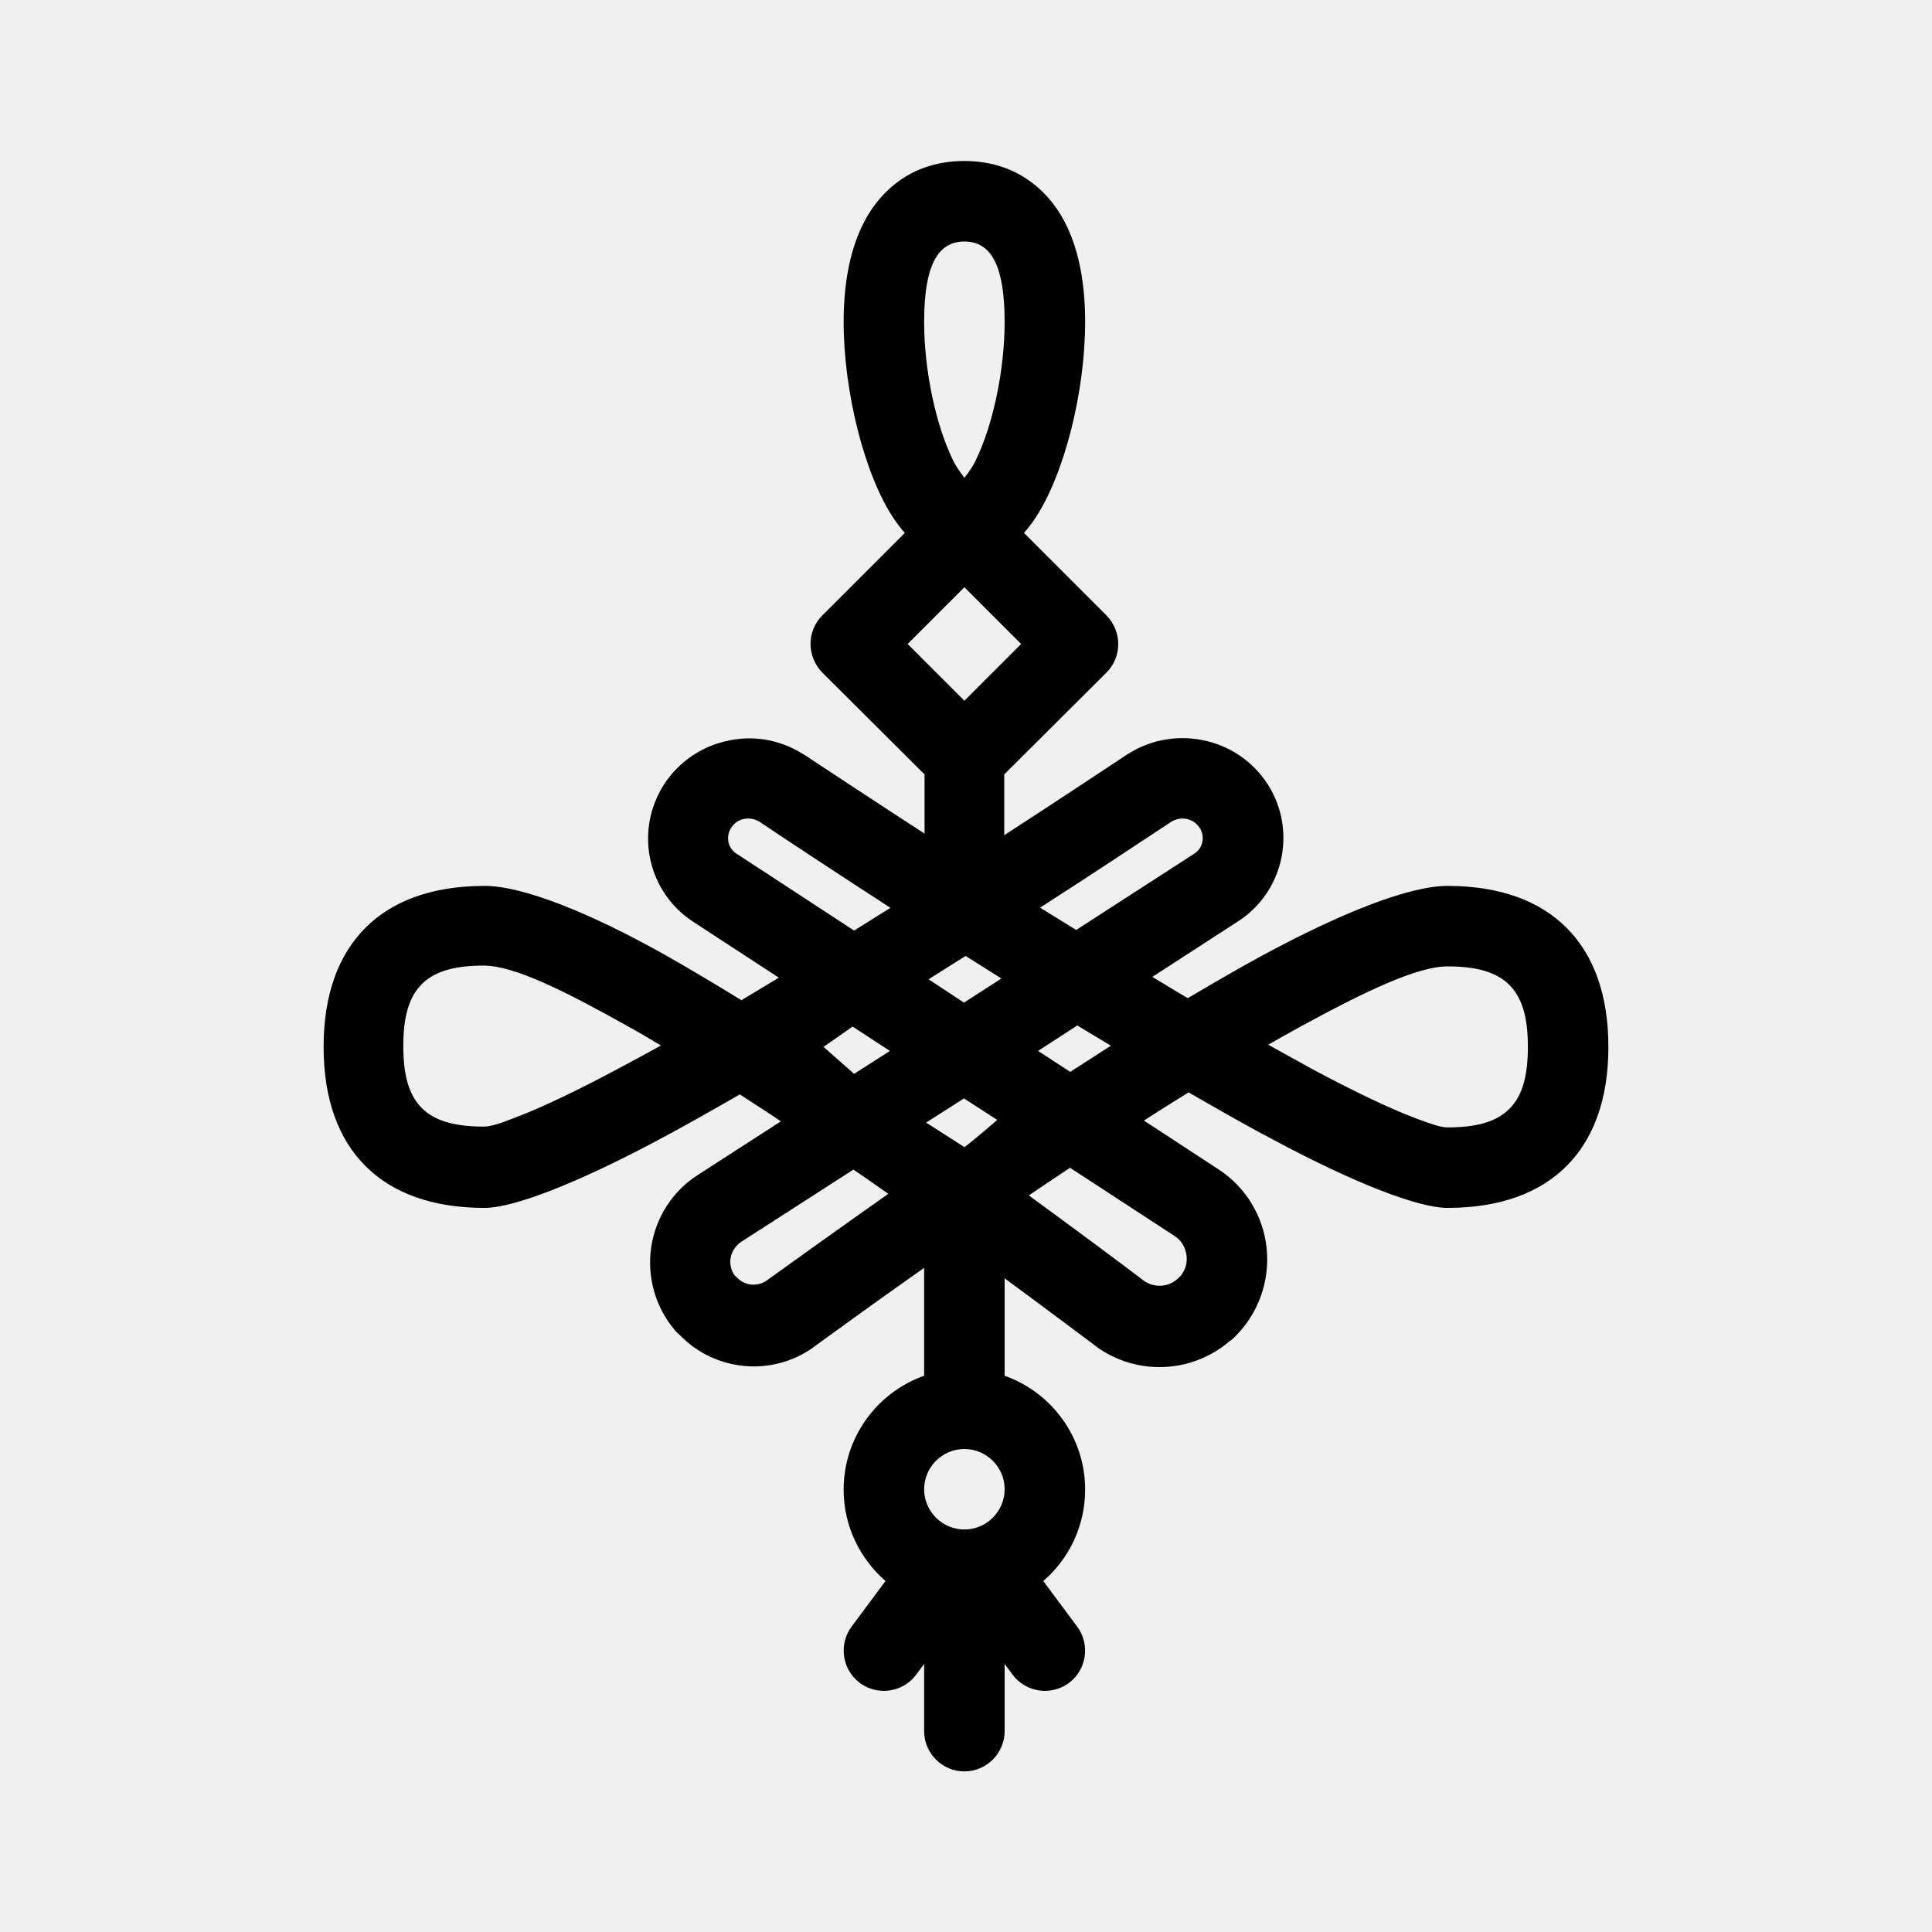
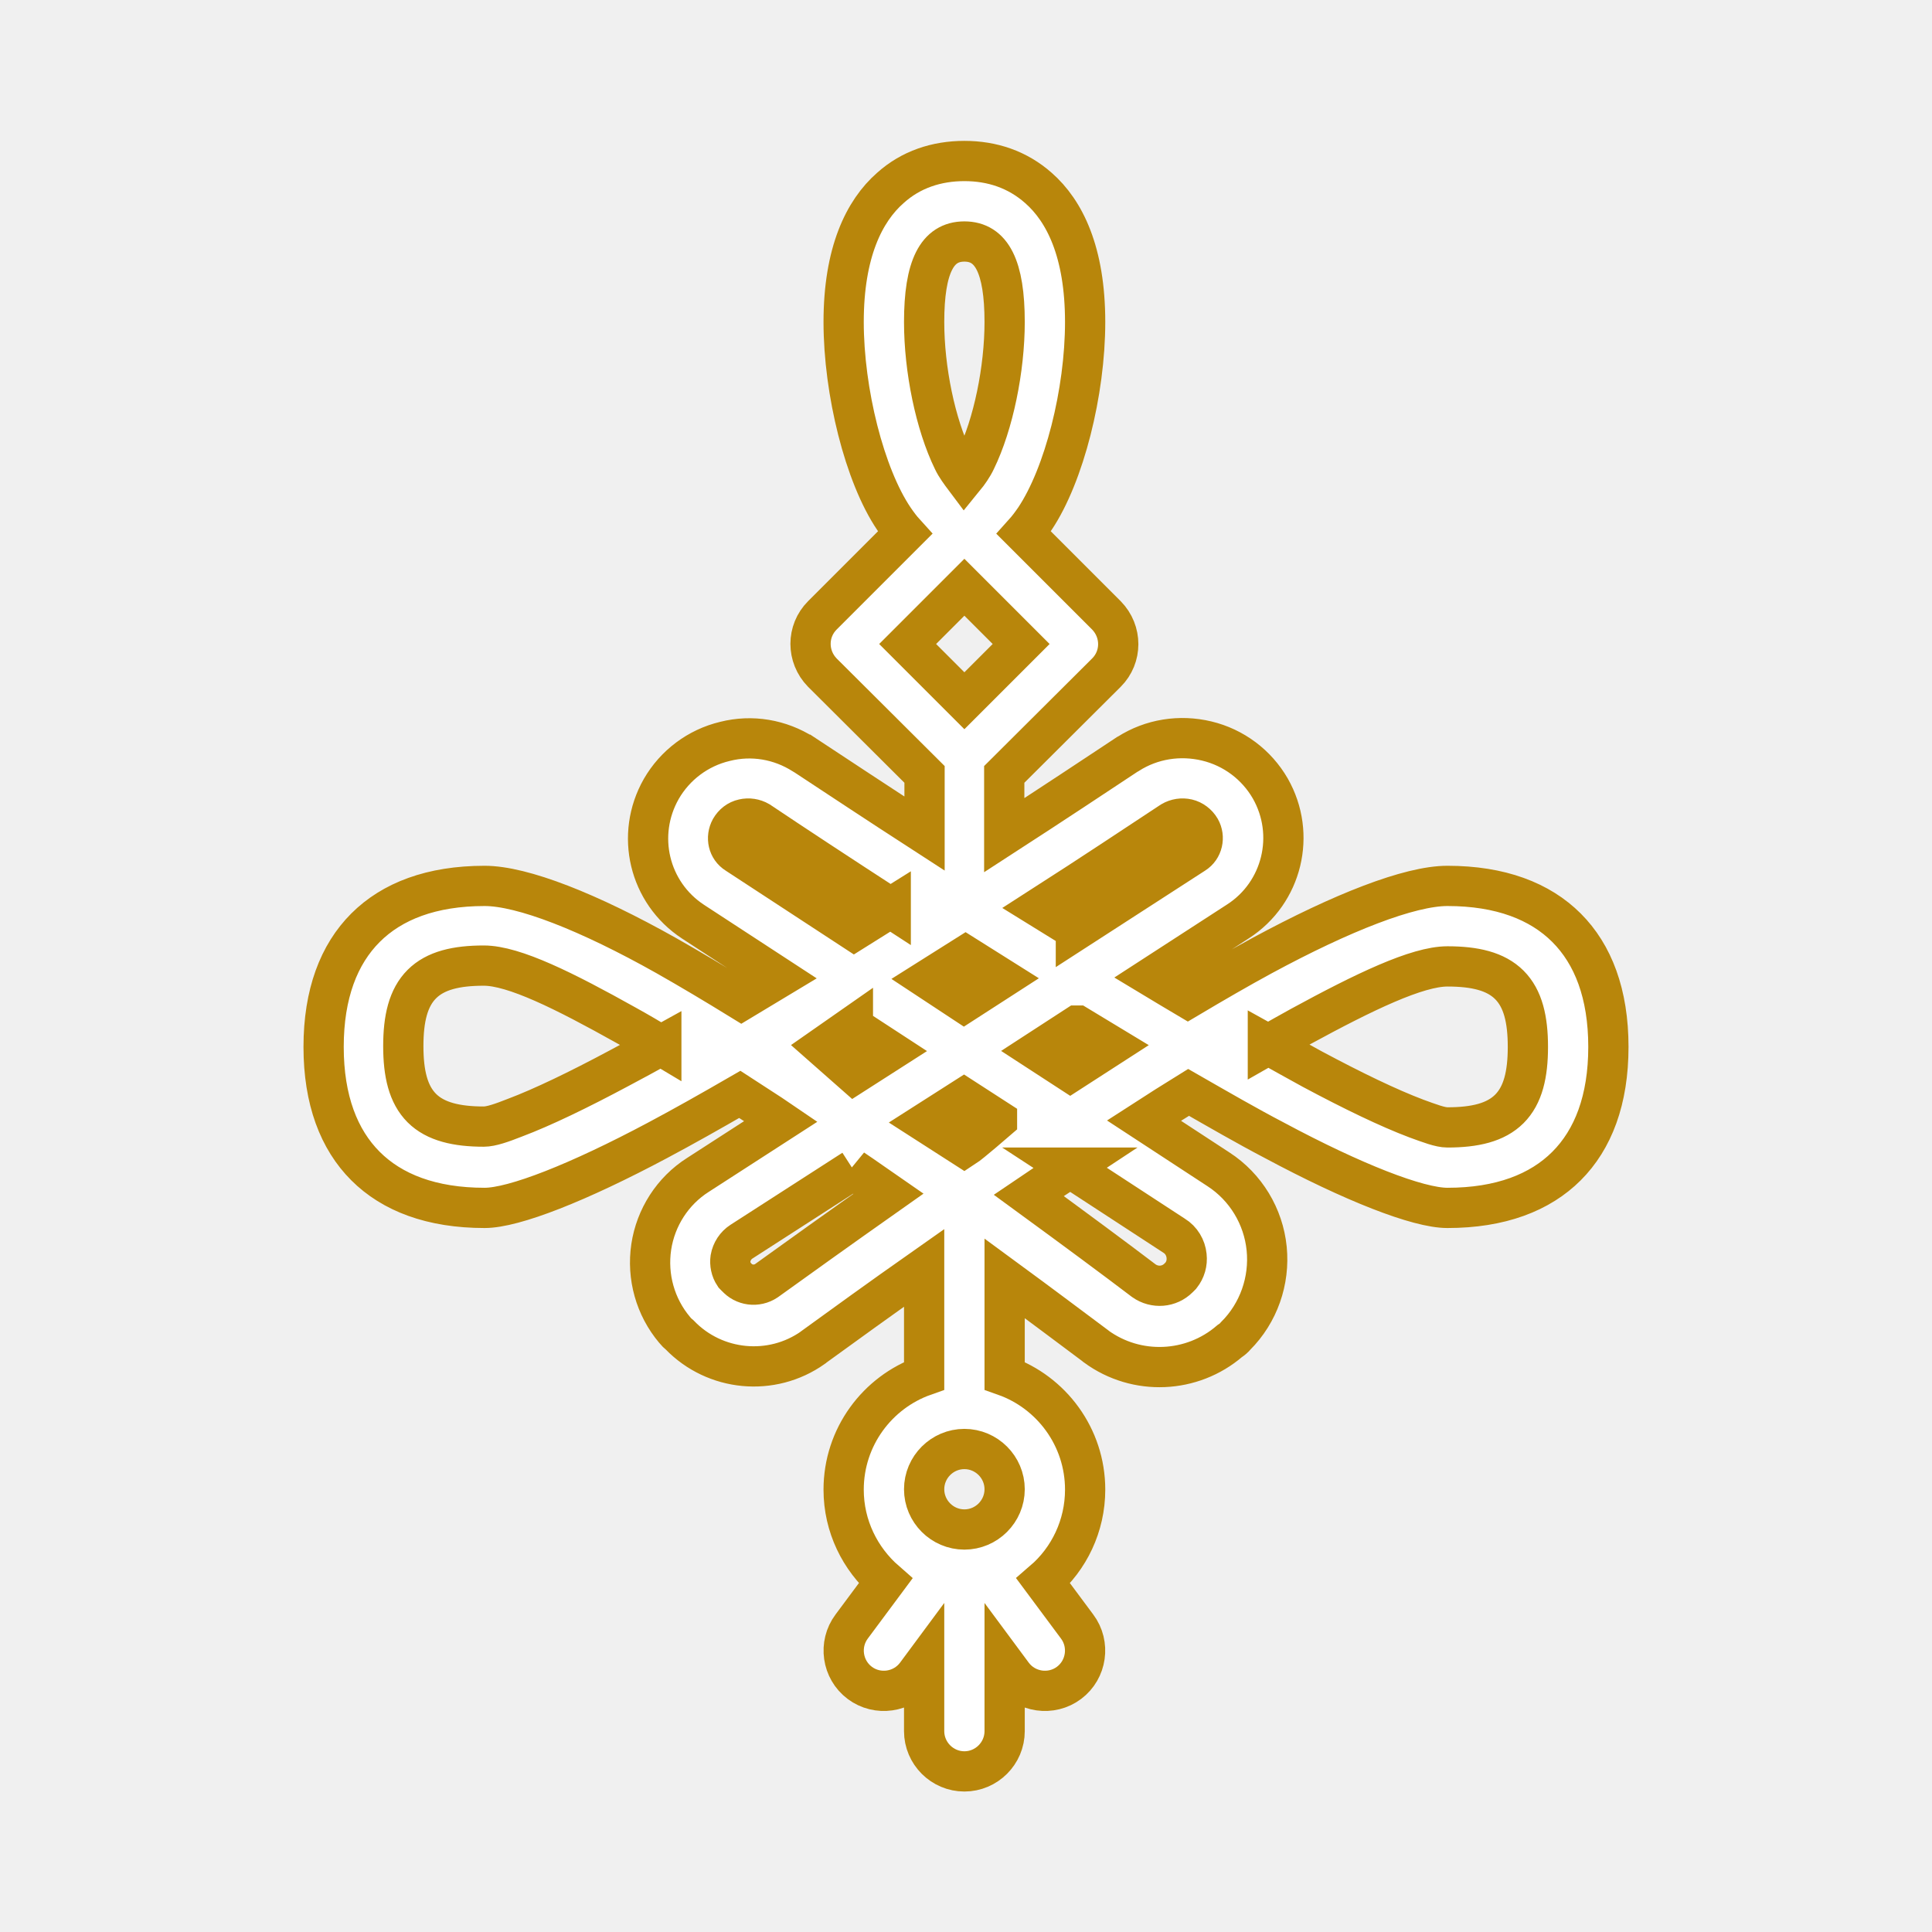
<svg xmlns="http://www.w3.org/2000/svg" viewBox="0 0 48 48" id="chinese-knot">
-   <path fill-rule="evenodd" d="m22.48,13.24l-2.05,2.05c-.39.39-.39,1.02,0,1.42l2.54,2.53v1.47c-1.19-.77-2.23-1.46-2.99-1.96,0,0-.01,0-.02-.01-.58-.37-1.28-.49-1.95-.32-.67.16-1.24.59-1.58,1.18h0c-.65,1.14-.31,2.58.79,3.3l2.13,1.39-.93.56c-.65-.4-1.27-.77-1.87-1.11-1.92-1.08-3.57-1.73-4.51-1.73-1.32,0-2.3.38-2.96,1.04-.66.66-1.04,1.64-1.04,2.96s.38,2.3,1.04,2.96c.66.66,1.64,1.04,2.96,1.04.73,0,2.33-.63,4.3-1.68.64-.34,1.33-.73,2.04-1.14l.77.5.25.17-2.06,1.33c-.63.4-1.05,1.06-1.16,1.79-.11.74.1,1.49.58,2.06.04.05.08.09.13.13.87.9,2.28,1.04,3.31.31,0,0,0,0,.01-.01.69-.5,1.64-1.19,2.75-1.97v2.68c-1.16.41-2,1.52-2,2.83,0,.91.41,1.72,1.04,2.27l-.84,1.13c-.33.44-.24,1.07.2,1.4.44.33,1.07.24,1.4-.2l.2-.27v1.67c0,.55.45,1,1,1s1-.45,1-1v-1.67l.2.27c.33.44.96.53,1.4.2.44-.33.53-.96.2-1.4l-.84-1.13c.64-.55,1.04-1.37,1.04-2.27,0-1.31-.84-2.42-2-2.83v-2.42c.9.66,1.67,1.24,2.26,1.68,0,0,0,0,.01.01,1.01.74,2.39.67,3.32-.13.06-.04.11-.08.15-.13h0c.57-.57.85-1.37.77-2.17-.08-.8-.52-1.53-1.2-1.97l-1.85-1.21c.37-.24.74-.47,1.11-.7.75.43,1.46.84,2.13,1.19,1.96,1.05,3.57,1.68,4.3,1.68,1.32,0,2.3-.38,2.96-1.04.66-.66,1.04-1.64,1.04-2.96s-.38-2.3-1.04-2.96c-.66-.66-1.64-1.04-2.96-1.04-.94,0-2.62.66-4.6,1.73-.59.32-1.21.68-1.85,1.06-.29-.17-.58-.35-.88-.53l2.13-1.38c1.1-.71,1.45-2.16.8-3.3h0c-.34-.59-.91-1.02-1.58-1.18-.67-.16-1.37-.05-1.95.32,0,0,0,0-.02.01-.77.51-1.84,1.22-3.06,2.01v-1.51l2.54-2.53c.39-.39.39-1.02,0-1.42l-2.05-2.05c.09-.1.18-.22.27-.35.73-1.09,1.25-3.15,1.25-4.89s-.51-2.76-1.16-3.33c-.52-.46-1.15-.67-1.84-.67s-1.33.21-1.84.67c-.65.57-1.16,1.6-1.16,3.33s.52,3.81,1.25,4.89c.09.13.17.24.27.35h0Zm1.48,22.76c.55,0,1,.45,1,1s-.45,1-1,1-1-.45-1-1,.45-1,1-1h0Zm2.63-6.99c-.35.23-.69.46-1.03.69,1.15.84,2.15,1.58,2.86,2.12h0c.27.19.63.16.86-.07.02-.02.04-.04.06-.06.11-.14.16-.31.14-.49-.02-.2-.13-.39-.31-.5l-2.59-1.69h0Zm-5.39.05l-2.78,1.79c-.14.09-.24.24-.27.41-.02.14.01.29.09.41.02.02.03.04.05.05.19.22.51.26.75.1.75-.54,1.81-1.3,3.03-2.16-.29-.2-.58-.41-.88-.61h0Zm3.57-1.24l-.82-.53-.94.6.95.61c.14-.09.81-.67.81-.67h0Zm-8.34-1.84c-.3-.18-.59-.35-.88-.51-1.52-.85-2.78-1.48-3.53-1.48-.68,0-1.2.12-1.54.46-.34.34-.46.86-.46,1.54s.12,1.2.46,1.54c.34.34.87.46,1.54.46.18,0,.44-.09.77-.22.69-.26,1.58-.69,2.59-1.23.34-.18.69-.37,1.05-.57h0Zm15.07-.03c.38.21.75.42,1.1.61,1.01.54,1.9.97,2.59,1.23.33.12.59.22.77.22.68,0,1.2-.12,1.54-.46.34-.34.46-.86.46-1.54s-.12-1.2-.46-1.54c-.34-.34-.86-.46-1.54-.46-.75,0-2.06.63-3.64,1.49-.27.15-.54.3-.82.46h0Zm-10.31-.45l-.73.51.76.67.89-.57-.92-.6h0Zm5.57-.02l-.97.63.8.52c.34-.22.67-.43,1.01-.65-.28-.17-.55-.33-.83-.5h0Zm-2.77-1.73l-.92.58.88.58.93-.6-.89-.56h0Zm-1.86-1.19c-1.31-.85-2.45-1.6-3.27-2.15-.12-.07-.26-.09-.39-.06-.14.03-.25.12-.32.24h0c-.12.22-.06.49.15.62l2.92,1.91.91-.57h0Zm4.6.55l2.94-1.9c.21-.13.27-.41.15-.62h0c-.07-.12-.19-.21-.32-.24-.13-.03-.27-.01-.39.06-.82.54-1.96,1.3-3.27,2.14l.89.55h0Zm-1.36-7.11l-1.41,1.41-1.41-1.41,1.41-1.41,1.41,1.41h0Zm-1.41-4.13c-.09-.12-.21-.28-.28-.43-.44-.9-.72-2.26-.72-3.44,0-1.37.32-2,1-2s1,.63,1,2c0,1.17-.28,2.54-.72,3.44-.07.15-.19.32-.28.43h0Z" />
+   <path stroke="#B8860B" fill="#ffffff" fill-rule="evenodd" d="m22.48,13.24l-2.05,2.05c-.39.39-.39,1.02,0,1.42l2.54,2.53v1.47c-1.19-.77-2.23-1.46-2.99-1.96,0,0-.01,0-.02-.01-.58-.37-1.28-.49-1.95-.32-.67.16-1.24.59-1.58,1.18h0c-.65,1.14-.31,2.58.79,3.3l2.13,1.39-.93.56c-.65-.4-1.27-.77-1.87-1.11-1.92-1.08-3.57-1.73-4.51-1.73-1.32,0-2.3.38-2.96,1.04-.66.66-1.04,1.64-1.04,2.96s.38,2.3,1.04,2.96c.66.66,1.64,1.04,2.96,1.04.73,0,2.33-.63,4.3-1.68.64-.34,1.33-.73,2.04-1.14l.77.5.25.17-2.06,1.33c-.63.4-1.05,1.06-1.16,1.79-.11.74.1,1.49.58,2.06.04.05.08.09.13.13.87.9,2.28,1.04,3.31.31,0,0,0,0,.01-.01.69-.5,1.64-1.19,2.75-1.97v2.68c-1.16.41-2,1.52-2,2.83,0,.91.41,1.72,1.04,2.27l-.84,1.13c-.33.44-.24,1.07.2,1.4.44.33,1.07.24,1.4-.2l.2-.27v1.67c0,.55.45,1,1,1s1-.45,1-1v-1.67l.2.27c.33.44.96.53,1.4.2.44-.33.53-.96.2-1.4l-.84-1.13c.64-.55,1.04-1.37,1.04-2.27,0-1.31-.84-2.42-2-2.83v-2.42c.9.66,1.67,1.24,2.26,1.68,0,0,0,0,.01.01,1.01.74,2.39.67,3.32-.13.06-.04.11-.08.15-.13h0c.57-.57.85-1.37.77-2.17-.08-.8-.52-1.53-1.2-1.97l-1.85-1.21c.37-.24.74-.47,1.11-.7.75.43,1.46.84,2.13,1.19,1.96,1.05,3.57,1.68,4.3,1.68,1.32,0,2.3-.38,2.96-1.04.66-.66,1.04-1.64,1.04-2.96s-.38-2.3-1.04-2.96c-.66-.66-1.64-1.04-2.96-1.04-.94,0-2.62.66-4.6,1.73-.59.32-1.21.68-1.85,1.06-.29-.17-.58-.35-.88-.53l2.13-1.38c1.1-.71,1.45-2.16.8-3.3h0c-.34-.59-.91-1.02-1.58-1.18-.67-.16-1.37-.05-1.95.32,0,0,0,0-.02.01-.77.51-1.84,1.22-3.06,2.01v-1.51l2.54-2.53c.39-.39.39-1.02,0-1.42l-2.05-2.05c.09-.1.18-.22.27-.35.73-1.09,1.25-3.15,1.25-4.89s-.51-2.76-1.16-3.33c-.52-.46-1.15-.67-1.84-.67s-1.33.21-1.84.67c-.65.57-1.16,1.6-1.16,3.33s.52,3.81,1.25,4.89c.09.13.17.24.27.35h0Zm1.48,22.76c.55,0,1,.45,1,1s-.45,1-1,1-1-.45-1-1,.45-1,1-1h0Zm2.63-6.99c-.35.23-.69.46-1.03.69,1.15.84,2.15,1.58,2.86,2.12h0c.27.19.63.16.86-.07.02-.02.04-.04.06-.06.11-.14.16-.31.14-.49-.02-.2-.13-.39-.31-.5l-2.59-1.69h0Zm-5.39.05l-2.78,1.79c-.14.09-.24.24-.27.41-.02.14.01.29.09.41.02.02.03.04.05.05.19.22.51.26.75.1.75-.54,1.81-1.3,3.03-2.16-.29-.2-.58-.41-.88-.61h0Zm3.57-1.24l-.82-.53-.94.6.95.61c.14-.09.81-.67.81-.67h0Zm-8.34-1.84c-.3-.18-.59-.35-.88-.51-1.52-.85-2.78-1.48-3.53-1.48-.68,0-1.2.12-1.54.46-.34.34-.46.86-.46,1.54s.12,1.2.46,1.54c.34.34.87.46,1.54.46.18,0,.44-.09.77-.22.69-.26,1.58-.69,2.59-1.23.34-.18.69-.37,1.05-.57h0Zm15.07-.03c.38.21.75.42,1.1.61,1.01.54,1.9.97,2.59,1.23.33.12.59.22.77.22.68,0,1.2-.12,1.54-.46.34-.34.46-.86.46-1.54s-.12-1.2-.46-1.54c-.34-.34-.86-.46-1.54-.46-.75,0-2.06.63-3.64,1.49-.27.15-.54.3-.82.46h0Zm-10.31-.45l-.73.51.76.67.89-.57-.92-.6h0Zm5.57-.02l-.97.63.8.52c.34-.22.67-.43,1.01-.65-.28-.17-.55-.33-.83-.5h0Zm-2.77-1.73l-.92.58.88.58.93-.6-.89-.56h0Zm-1.86-1.19c-1.31-.85-2.45-1.6-3.27-2.15-.12-.07-.26-.09-.39-.06-.14.03-.25.12-.32.24h0c-.12.22-.06.49.15.62l2.92,1.91.91-.57h0Zm4.6.55l2.94-1.9c.21-.13.27-.41.15-.62h0c-.07-.12-.19-.21-.32-.24-.13-.03-.27-.01-.39.06-.82.54-1.96,1.3-3.27,2.14l.89.55h0Zm-1.36-7.11l-1.41,1.41-1.41-1.41,1.41-1.41,1.41,1.41h0Zm-1.41-4.13c-.09-.12-.21-.28-.28-.43-.44-.9-.72-2.26-.72-3.44,0-1.37.32-2,1-2s1,.63,1,2c0,1.17-.28,2.54-.72,3.44-.07.15-.19.32-.28.43h0Z" />
</svg>
